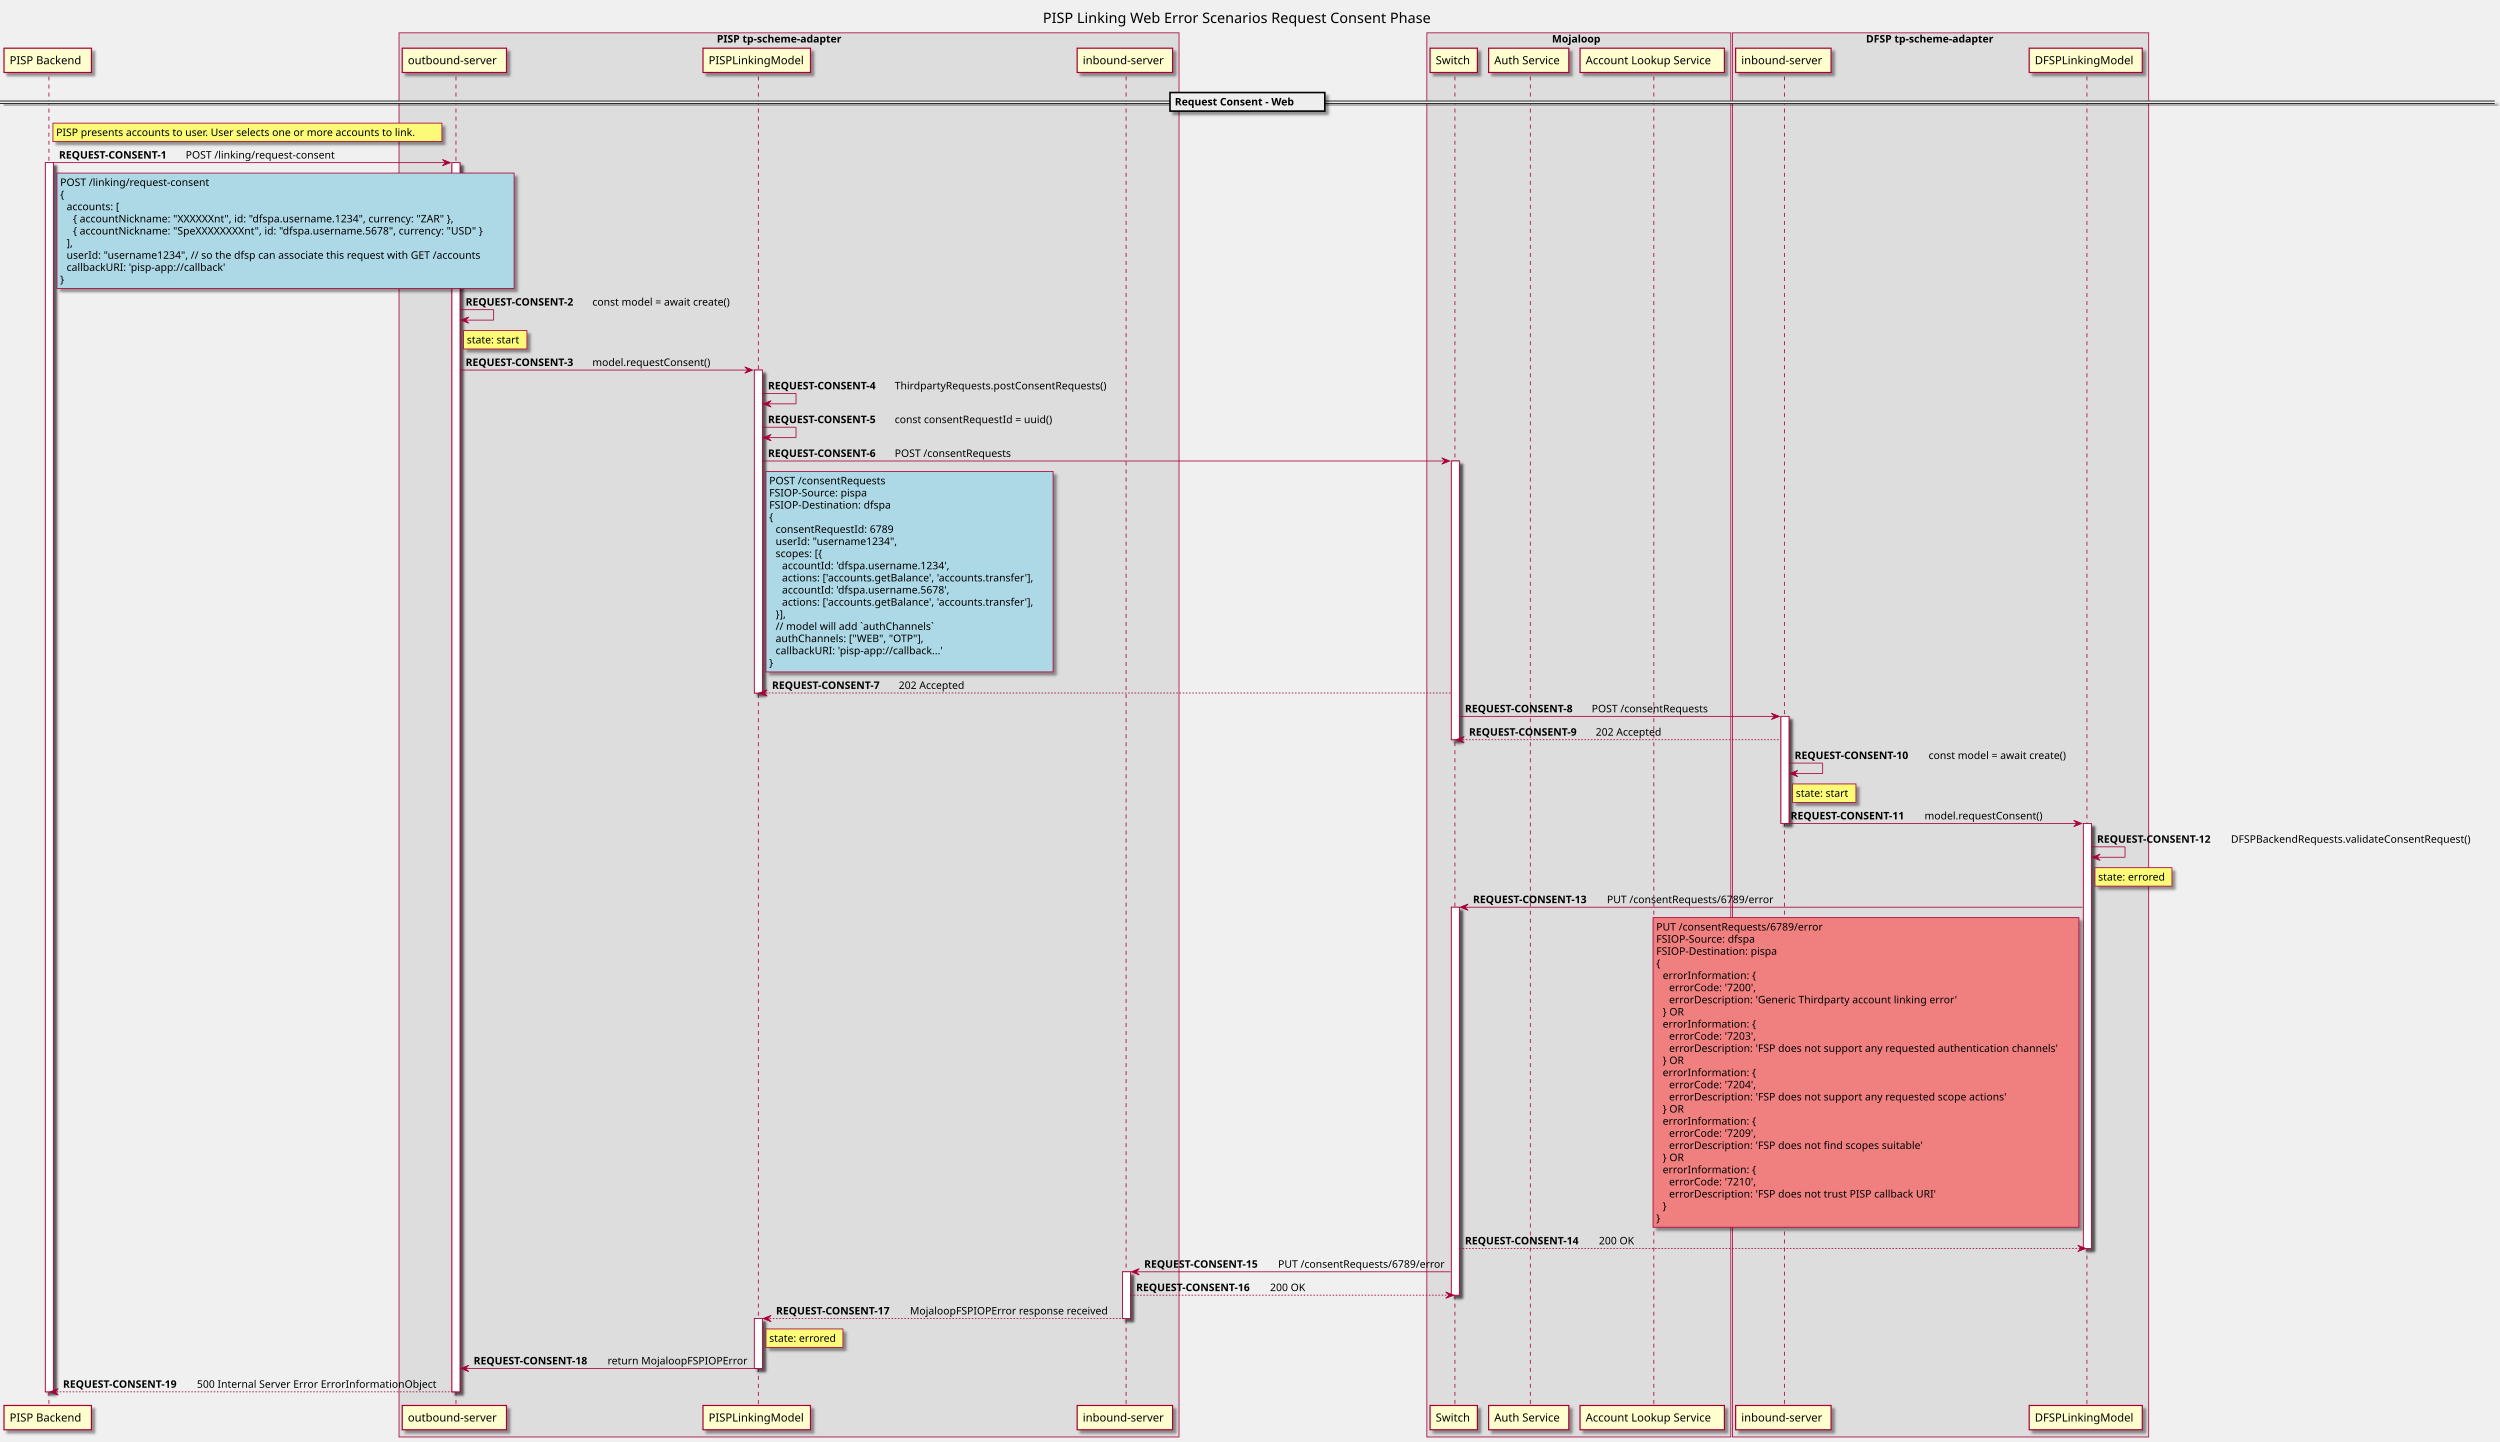
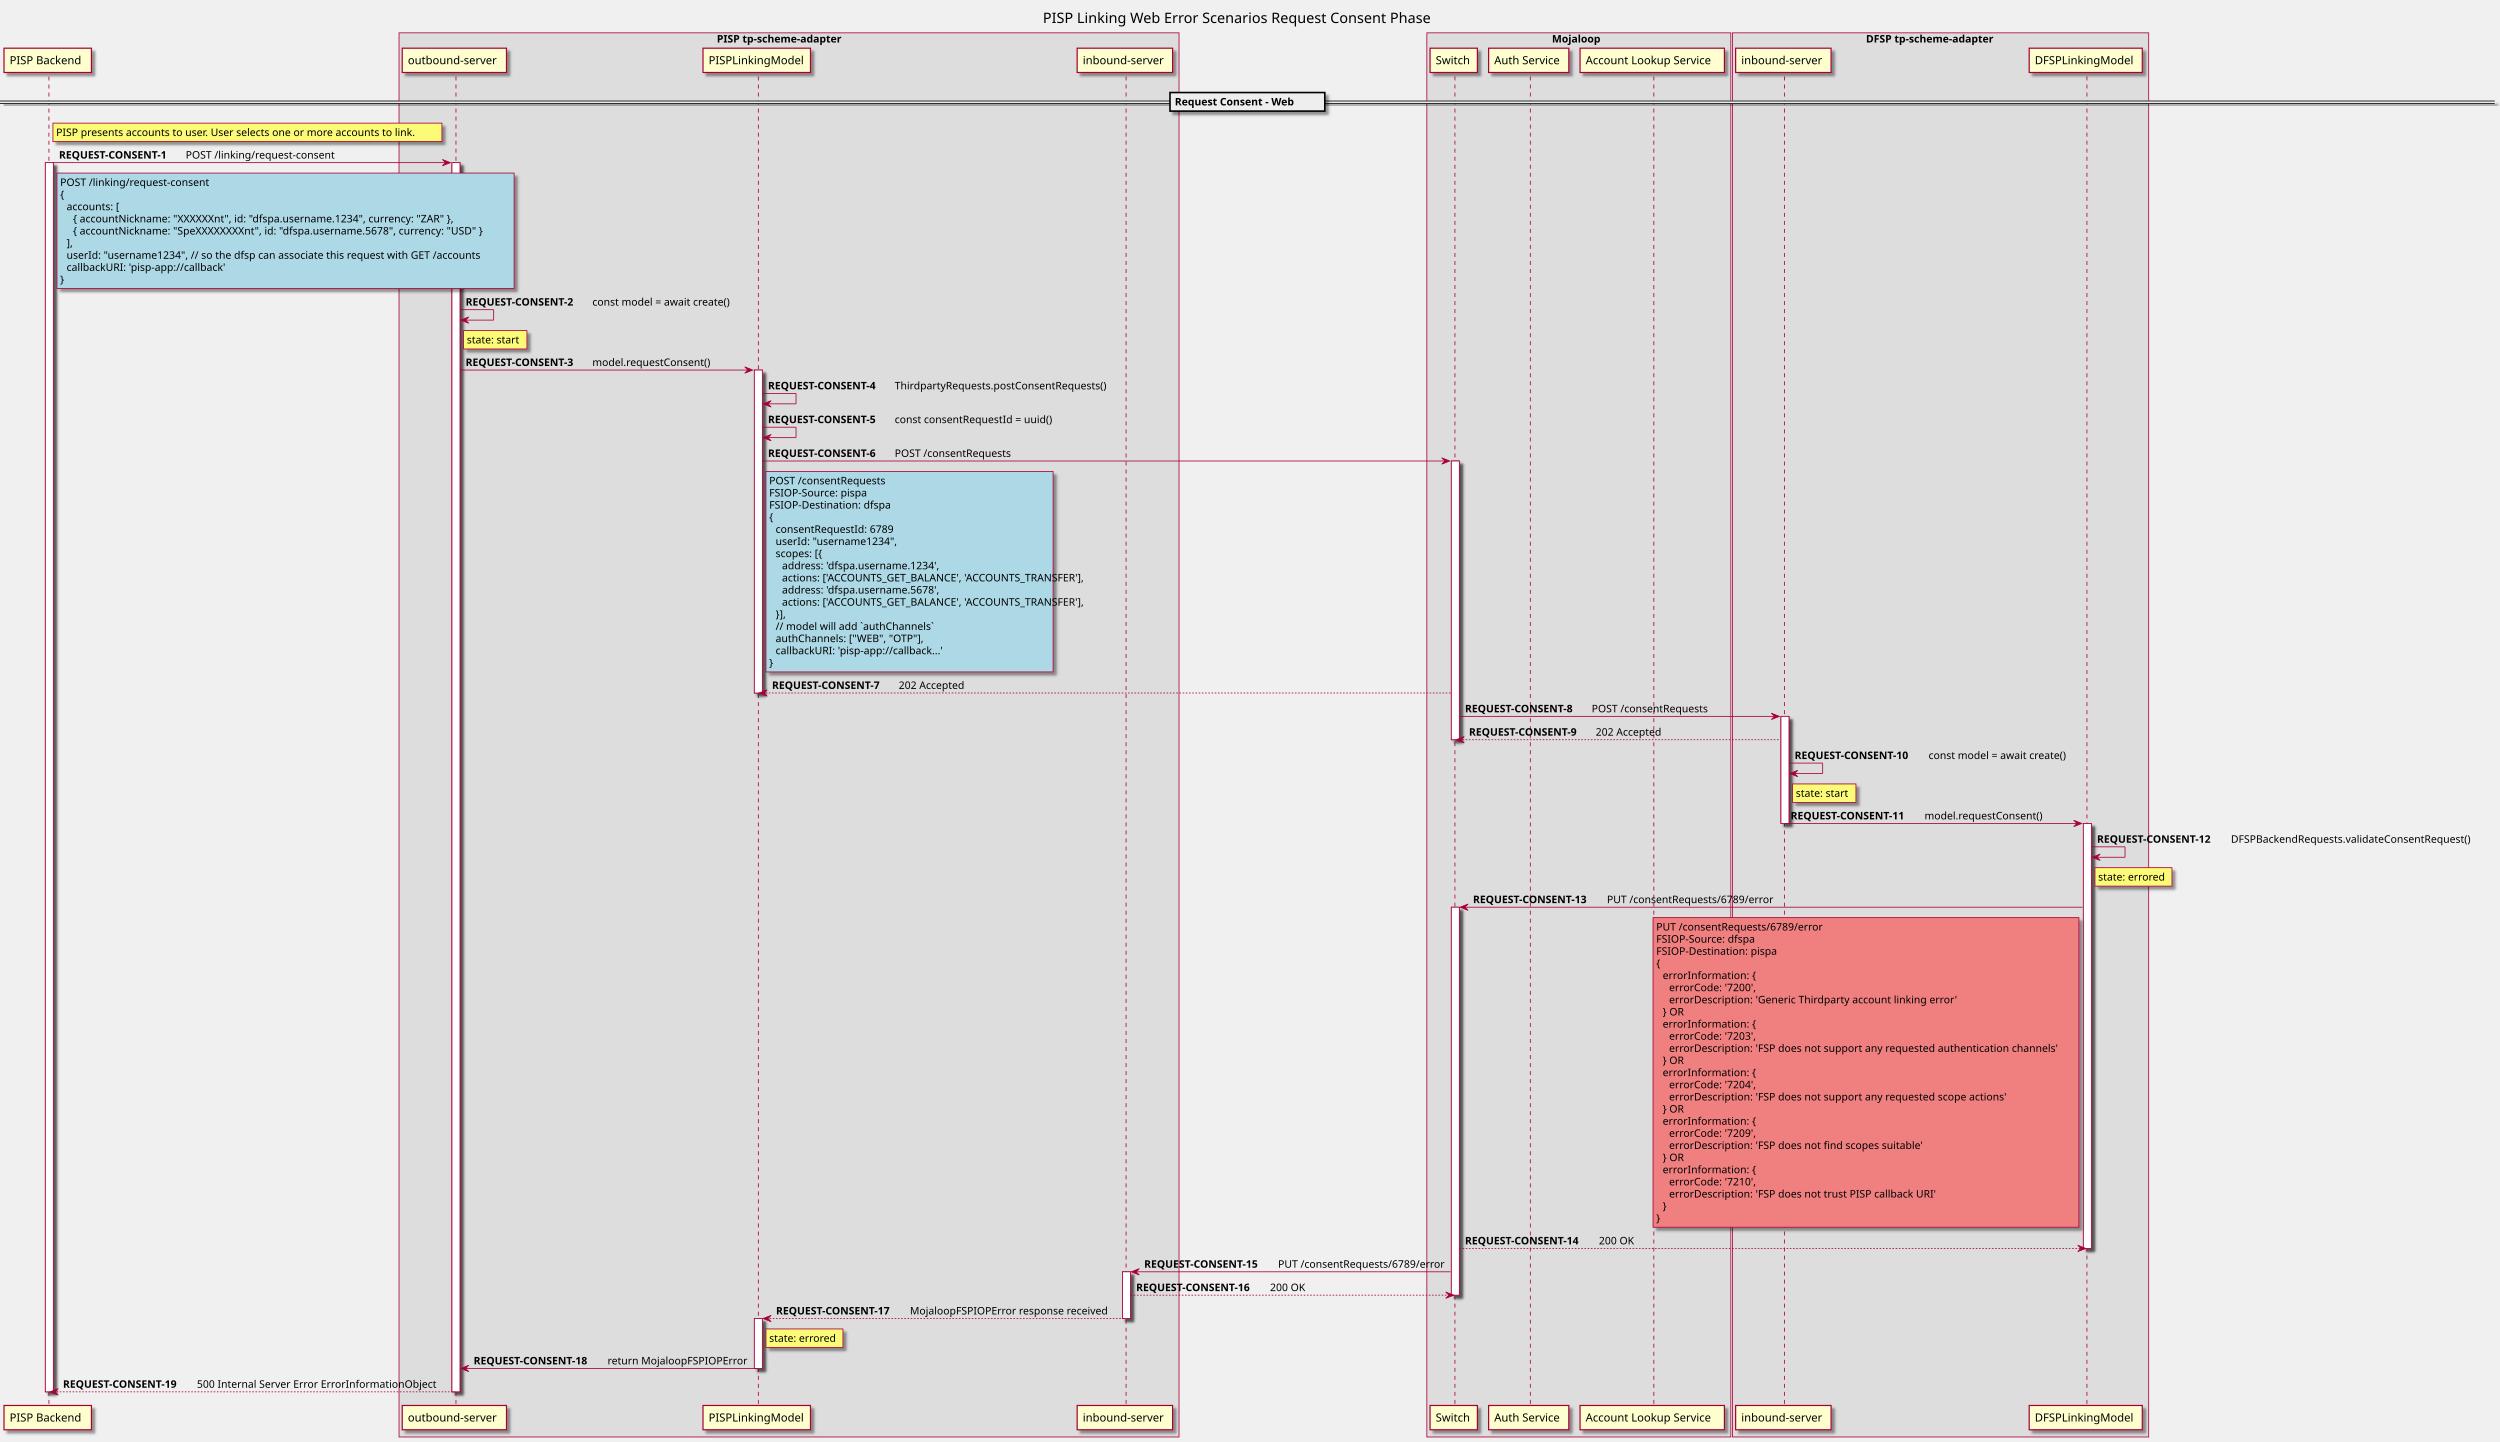
<svg xmlns="http://www.w3.org/2000/svg" contentScriptType="application/ecmascript" contentStyleType="text/css" height="1797px" preserveAspectRatio="none" style="width:3117px;height:1797px;" version="1.1" viewBox="0 0 3117 1797" width="3117px" zoomAndPan="magnify">
  <defs>
    <filter height="300%" id="f1l2ovblvykaqr" width="300%" x="-1" y="-1">
      <feGaussianBlur result="blurOut" stdDeviation="2.0" />
      <feColorMatrix in="blurOut" result="blurOut2" type="matrix" values="0 0 0 0 0 0 0 0 0 0 0 0 0 0 0 0 0 0 .4 0" />
      <feOffset dx="4.0" dy="4.0" in="blurOut2" result="blurOut3" />
      <feBlend in="SourceGraphic" in2="blurOut3" mode="normal" />
    </filter>
  </defs>
  <g>
    <text fill="#000000" font-family="sans-serif" font-size="18" lengthAdjust="spacing" textLength="510" x="1300.25" y="28.708">PISP Linking Web Error Scenarios Request Consent Phase</text>
    <rect fill="#DDDDDD" height="1750.688" style="stroke:#A80036;stroke-width:1.0;" width="972.5" x="497.5" y="40.953" />
    <text fill="#000000" font-family="sans-serif" font-size="13" font-weight="bold" lengthAdjust="spacing" textLength="180" x="893.75" y="53.02">PISP tp-scheme-adapter</text>
    <rect fill="#DDDDDD" height="1750.688" style="stroke:#A80036;stroke-width:1.0;" width="379" x="1779" y="40.953" />
    <text fill="#000000" font-family="sans-serif" font-size="13" font-weight="bold" lengthAdjust="spacing" textLength="67" x="1935" y="53.02">Mojaloop</text>
    <rect fill="#DDDDDD" height="1750.688" style="stroke:#A80036;stroke-width:1.0;" width="519" x="2160" y="40.953" />
    <text fill="#000000" font-family="sans-serif" font-size="13" font-weight="bold" lengthAdjust="spacing" textLength="186" x="2326.5" y="53.02">DFSP tp-scheme-adapter</text>
    <rect fill="#FFFFFF" filter="url(#f1l2ovblvykaqr)" height="1532.562" style="stroke:#A80036;stroke-width:1.0;" width="10" x="56.5" y="202.781" />
    <rect fill="#FFFFFF" filter="url(#f1l2ovblvykaqr)" height="1532.562" style="stroke:#A80036;stroke-width:1.0;" width="10" x="563.5" y="202.781" />
    <rect fill="#FFFFFF" filter="url(#f1l2ovblvykaqr)" height="402.656" style="stroke:#A80036;stroke-width:1.0;" width="10" x="940.5" y="461.375" />
    <rect fill="#FFFFFF" filter="url(#f1l2ovblvykaqr)" height="62.266" style="stroke:#A80036;stroke-width:1.0;" width="10" x="940.5" y="1643.945" />
    <rect fill="#FFFFFF" filter="url(#f1l2ovblvykaqr)" height="58.266" style="stroke:#A80036;stroke-width:1.0;" width="10" x="1399.5" y="1585.68" />
    <rect fill="#FFFFFF" filter="url(#f1l2ovblvykaqr)" height="347.523" style="stroke:#A80036;stroke-width:1.0;" width="10" x="1809.5" y="574.773" />
    <rect fill="#FFFFFF" filter="url(#f1l2ovblvykaqr)" height="483.719" style="stroke:#A80036;stroke-width:1.0;" width="10" x="1809.5" y="1131.094" />
    <rect fill="#FFFFFF" filter="url(#f1l2ovblvykaqr)" height="133.531" style="stroke:#A80036;stroke-width:1.0;" width="10" x="2220.5" y="893.164" />
    <rect fill="#FFFFFF" filter="url(#f1l2ovblvykaqr)" height="529.852" style="stroke:#A80036;stroke-width:1.0;" width="10" x="2597.5" y="1026.695" />
    <line style="stroke:#A80036;stroke-width:1.0;stroke-dasharray:5.0,5.0;" x1="61" x2="61" y1="95.383" y2="1753.344" />
    <line style="stroke:#A80036;stroke-width:1.0;stroke-dasharray:5.0,5.0;" x1="568.5" x2="568.5" y1="95.383" y2="1753.344" />
    <line style="stroke:#A80036;stroke-width:1.0;stroke-dasharray:5.0,5.0;" x1="945.5" x2="945.5" y1="95.383" y2="1753.344" />
    <line style="stroke:#A80036;stroke-width:1.0;stroke-dasharray:5.0,5.0;" x1="1404" x2="1404" y1="95.383" y2="1753.344" />
    <line style="stroke:#A80036;stroke-width:1.0;stroke-dasharray:5.0,5.0;" x1="1814" x2="1814" y1="95.383" y2="1753.344" />
    <line style="stroke:#A80036;stroke-width:1.0;stroke-dasharray:5.0,5.0;" x1="1908" x2="1908" y1="95.383" y2="1753.344" />
    <line style="stroke:#A80036;stroke-width:1.0;stroke-dasharray:5.0,5.0;" x1="2062" x2="2062" y1="95.383" y2="1753.344" />
    <line style="stroke:#A80036;stroke-width:1.0;stroke-dasharray:5.0,5.0;" x1="2225" x2="2225" y1="95.383" y2="1753.344" />
    <line style="stroke:#A80036;stroke-width:1.0;stroke-dasharray:5.0,5.0;" x1="2602" x2="2602" y1="95.383" y2="1753.344" />
    <rect fill="#FEFECE" filter="url(#f1l2ovblvykaqr)" height="30.297" style="stroke:#A80036;stroke-width:1.5;" width="109" x="5" y="60.086" />
    <text fill="#000000" font-family="sans-serif" font-size="14" lengthAdjust="spacing" textLength="95" x="12" y="80.081">PISP Backend</text>
    <rect fill="#FEFECE" filter="url(#f1l2ovblvykaqr)" height="30.297" style="stroke:#A80036;stroke-width:1.5;" width="109" x="5" y="1752.344" />
    <text fill="#000000" font-family="sans-serif" font-size="14" lengthAdjust="spacing" textLength="95" x="12" y="1772.339">PISP Backend</text>
    <rect fill="#FEFECE" filter="url(#f1l2ovblvykaqr)" height="30.297" style="stroke:#A80036;stroke-width:1.5;" width="130" x="501.5" y="60.086" />
    <text fill="#000000" font-family="sans-serif" font-size="14" lengthAdjust="spacing" textLength="116" x="508.5" y="80.081">outbound-server</text>
    <rect fill="#FEFECE" filter="url(#f1l2ovblvykaqr)" height="30.297" style="stroke:#A80036;stroke-width:1.5;" width="130" x="501.5" y="1752.344" />
    <text fill="#000000" font-family="sans-serif" font-size="14" lengthAdjust="spacing" textLength="116" x="508.5" y="1772.339">outbound-server</text>
    <rect fill="#FEFECE" filter="url(#f1l2ovblvykaqr)" height="30.297" style="stroke:#A80036;stroke-width:1.5;" width="134" x="876.5" y="60.086" />
    <text fill="#000000" font-family="sans-serif" font-size="14" lengthAdjust="spacing" textLength="120" x="883.5" y="80.081">PISPLinkingModel</text>
    <rect fill="#FEFECE" filter="url(#f1l2ovblvykaqr)" height="30.297" style="stroke:#A80036;stroke-width:1.5;" width="134" x="876.5" y="1752.344" />
    <text fill="#000000" font-family="sans-serif" font-size="14" lengthAdjust="spacing" textLength="120" x="883.5" y="1772.339">PISPLinkingModel</text>
    <rect fill="#FEFECE" filter="url(#f1l2ovblvykaqr)" height="30.297" style="stroke:#A80036;stroke-width:1.5;" width="119" x="1343" y="60.086" />
    <text fill="#000000" font-family="sans-serif" font-size="14" lengthAdjust="spacing" textLength="105" x="1350" y="80.081">inbound-server</text>
    <rect fill="#FEFECE" filter="url(#f1l2ovblvykaqr)" height="30.297" style="stroke:#A80036;stroke-width:1.5;" width="119" x="1343" y="1752.344" />
    <text fill="#000000" font-family="sans-serif" font-size="14" lengthAdjust="spacing" textLength="105" x="1350" y="1772.339">inbound-server</text>
    <rect fill="#FEFECE" filter="url(#f1l2ovblvykaqr)" height="30.297" style="stroke:#A80036;stroke-width:1.5;" width="59" x="1783" y="60.086" />
    <text fill="#000000" font-family="sans-serif" font-size="14" lengthAdjust="spacing" textLength="45" x="1790" y="80.081">Switch</text>
    <rect fill="#FEFECE" filter="url(#f1l2ovblvykaqr)" height="30.297" style="stroke:#A80036;stroke-width:1.5;" width="59" x="1783" y="1752.344" />
    <text fill="#000000" font-family="sans-serif" font-size="14" lengthAdjust="spacing" textLength="45" x="1790" y="1772.339">Switch</text>
    <rect fill="#FEFECE" filter="url(#f1l2ovblvykaqr)" height="30.297" style="stroke:#A80036;stroke-width:1.5;" width="100" x="1856" y="60.086" />
    <text fill="#000000" font-family="sans-serif" font-size="14" lengthAdjust="spacing" textLength="86" x="1863" y="80.081">Auth Service</text>
    <rect fill="#FEFECE" filter="url(#f1l2ovblvykaqr)" height="30.297" style="stroke:#A80036;stroke-width:1.5;" width="100" x="1856" y="1752.344" />
    <text fill="#000000" font-family="sans-serif" font-size="14" lengthAdjust="spacing" textLength="86" x="1863" y="1772.339">Auth Service</text>
    <rect fill="#FEFECE" filter="url(#f1l2ovblvykaqr)" height="30.297" style="stroke:#A80036;stroke-width:1.5;" width="180" x="1970" y="60.086" />
    <text fill="#000000" font-family="sans-serif" font-size="14" lengthAdjust="spacing" textLength="166" x="1977" y="80.081">Account Lookup Service</text>
    <rect fill="#FEFECE" filter="url(#f1l2ovblvykaqr)" height="30.297" style="stroke:#A80036;stroke-width:1.5;" width="180" x="1970" y="1752.344" />
    <text fill="#000000" font-family="sans-serif" font-size="14" lengthAdjust="spacing" textLength="166" x="1977" y="1772.339">Account Lookup Service</text>
    <rect fill="#FEFECE" filter="url(#f1l2ovblvykaqr)" height="30.297" style="stroke:#A80036;stroke-width:1.5;" width="119" x="2164" y="60.086" />
    <text fill="#000000" font-family="sans-serif" font-size="14" lengthAdjust="spacing" textLength="105" x="2171" y="80.081">inbound-server</text>
    <rect fill="#FEFECE" filter="url(#f1l2ovblvykaqr)" height="30.297" style="stroke:#A80036;stroke-width:1.5;" width="119" x="2164" y="1752.344" />
    <text fill="#000000" font-family="sans-serif" font-size="14" lengthAdjust="spacing" textLength="105" x="2171" y="1772.339">inbound-server</text>
    <rect fill="#FEFECE" filter="url(#f1l2ovblvykaqr)" height="30.297" style="stroke:#A80036;stroke-width:1.5;" width="141" x="2530" y="60.086" />
    <text fill="#000000" font-family="sans-serif" font-size="14" lengthAdjust="spacing" textLength="127" x="2537" y="80.081">DFSPLinkingModel</text>
    <rect fill="#FEFECE" filter="url(#f1l2ovblvykaqr)" height="30.297" style="stroke:#A80036;stroke-width:1.5;" width="141" x="2530" y="1752.344" />
    <text fill="#000000" font-family="sans-serif" font-size="14" lengthAdjust="spacing" textLength="127" x="2537" y="1772.339">DFSPLinkingModel</text>
    <rect fill="#FFFFFF" filter="url(#f1l2ovblvykaqr)" height="1532.562" style="stroke:#A80036;stroke-width:1.0;" width="10" x="56.5" y="202.781" />
    <rect fill="#FFFFFF" filter="url(#f1l2ovblvykaqr)" height="1532.562" style="stroke:#A80036;stroke-width:1.0;" width="10" x="563.5" y="202.781" />
    <rect fill="#FFFFFF" filter="url(#f1l2ovblvykaqr)" height="402.656" style="stroke:#A80036;stroke-width:1.0;" width="10" x="940.5" y="461.375" />
    <rect fill="#FFFFFF" filter="url(#f1l2ovblvykaqr)" height="62.266" style="stroke:#A80036;stroke-width:1.0;" width="10" x="940.5" y="1643.945" />
    <rect fill="#FFFFFF" filter="url(#f1l2ovblvykaqr)" height="58.266" style="stroke:#A80036;stroke-width:1.0;" width="10" x="1399.5" y="1585.68" />
    <rect fill="#FFFFFF" filter="url(#f1l2ovblvykaqr)" height="347.523" style="stroke:#A80036;stroke-width:1.0;" width="10" x="1809.5" y="574.773" />
    <rect fill="#FFFFFF" filter="url(#f1l2ovblvykaqr)" height="483.719" style="stroke:#A80036;stroke-width:1.0;" width="10" x="1809.5" y="1131.094" />
    <rect fill="#FFFFFF" filter="url(#f1l2ovblvykaqr)" height="133.531" style="stroke:#A80036;stroke-width:1.0;" width="10" x="2220.5" y="893.164" />
    <rect fill="#FFFFFF" filter="url(#f1l2ovblvykaqr)" height="529.852" style="stroke:#A80036;stroke-width:1.0;" width="10" x="2597.5" y="1026.695" />
    <rect fill="#EEEEEE" filter="url(#f1l2ovblvykaqr)" height="3" style="stroke:#EEEEEE;stroke-width:1.0;" width="3110.5" x="0" y="125.949" />
    <line style="stroke:#000000;stroke-width:1.0;" x1="0" x2="3110.5" y1="125.949" y2="125.949" />
    <line style="stroke:#000000;stroke-width:1.0;" x1="0" x2="3110.5" y1="128.949" y2="128.949" />
    <rect fill="#EEEEEE" filter="url(#f1l2ovblvykaqr)" height="23.133" style="stroke:#000000;stroke-width:2.0;" width="193" x="1458.75" y="115.383" />
    <text fill="#000000" font-family="sans-serif" font-size="13" font-weight="bold" lengthAdjust="spacing" textLength="174" x="1464.75" y="131.45">Request Consent - Web</text>
    <rect fill="#FBFB77" filter="url(#f1l2ovblvykaqr)" height="23" style="stroke:#A80036;stroke-width:1.0;" width="485" x="66" y="153.516" />
    <text fill="#000000" font-family="sans-serif" font-size="13" lengthAdjust="spacing" textLength="477" x="70" y="169.583">PISP presents accounts to user. User selects one or more accounts to link.</text>
    <polygon fill="#A80036" points="551.5,198.781,561.5,202.781,551.5,206.781,555.5,202.781" style="stroke:#A80036;stroke-width:1.0;" />
    <line style="stroke:#A80036;stroke-width:1.0;" x1="66.5" x2="557.5" y1="202.781" y2="202.781" />
    <text fill="#000000" font-family="sans-serif" font-size="13" font-weight="bold" lengthAdjust="spacing" textLength="154" x="73.5" y="197.715">REQUEST-CONSENT-1</text>
    <text fill="#000000" font-family="sans-serif" font-size="13" lengthAdjust="spacing" textLength="191" x="231.5" y="197.715">POST /linking/request-consent</text>
    <rect fill="#ADD8E6" filter="url(#f1l2ovblvykaqr)" height="144" style="stroke:#A80036;stroke-width:1.0;" width="570" x="71" y="215.781" />
    <text fill="#000000" font-family="sans-serif" font-size="13" lengthAdjust="spacing" textLength="191" x="75" y="231.848">POST /linking/request-consent</text>
    <text fill="#000000" font-family="sans-serif" font-size="13" lengthAdjust="spacing" textLength="8" x="75" y="246.981">{</text>
    <text fill="#000000" font-family="sans-serif" font-size="13" lengthAdjust="spacing" textLength="71" x="83" y="262.114">accounts: [</text>
    <text fill="#000000" font-family="sans-serif" font-size="13" lengthAdjust="spacing" textLength="507" x="91" y="277.247">{ accountNickname: "XXXXXXnt", id: "dfspa.username.1234", currency: "ZAR" },</text>
    <text fill="#000000" font-family="sans-serif" font-size="13" lengthAdjust="spacing" textLength="546" x="91" y="292.379">{ accountNickname: "SpeXXXXXXXXnt", id: "dfspa.username.5678", currency: "USD" }</text>
    <text fill="#000000" font-family="sans-serif" font-size="13" lengthAdjust="spacing" textLength="9" x="83" y="307.512">],</text>
    <text fill="#000000" font-family="sans-serif" font-size="13" lengthAdjust="spacing" textLength="541" x="83" y="322.645">userId: "username1234", // so the dfsp can associate this request with GET /accounts</text>
    <text fill="#000000" font-family="sans-serif" font-size="13" lengthAdjust="spacing" textLength="204" x="83" y="337.778">callbackURI: 'pisp-app://callback'</text>
    <text fill="#000000" font-family="sans-serif" font-size="13" lengthAdjust="spacing" textLength="8" x="75" y="352.911">}</text>
    <line style="stroke:#A80036;stroke-width:1.0;" x1="573.5" x2="615.5" y1="386.109" y2="386.109" />
    <line style="stroke:#A80036;stroke-width:1.0;" x1="615.5" x2="615.5" y1="386.109" y2="399.109" />
    <line style="stroke:#A80036;stroke-width:1.0;" x1="574.5" x2="615.5" y1="399.109" y2="399.109" />
    <polygon fill="#A80036" points="584.5,395.109,574.5,399.109,584.5,403.109,580.5,399.109" style="stroke:#A80036;stroke-width:1.0;" />
    <text fill="#000000" font-family="sans-serif" font-size="13" font-weight="bold" lengthAdjust="spacing" textLength="154" x="580.5" y="381.043">REQUEST-CONSENT-2</text>
    <text fill="#000000" font-family="sans-serif" font-size="13" lengthAdjust="spacing" textLength="186" x="738.5" y="381.043">const model = await create()</text>
    <rect fill="#FBFB77" filter="url(#f1l2ovblvykaqr)" height="23" style="stroke:#A80036;stroke-width:1.0;" width="79" x="578" y="412.109" />
    <text fill="#000000" font-family="sans-serif" font-size="13" lengthAdjust="spacing" textLength="71" x="582" y="428.176">state: start</text>
    <polygon fill="#A80036" points="928.5,457.375,938.5,461.375,928.5,465.375,932.5,461.375" style="stroke:#A80036;stroke-width:1.0;" />
    <line style="stroke:#A80036;stroke-width:1.0;" x1="573.5" x2="934.5" y1="461.375" y2="461.375" />
    <text fill="#000000" font-family="sans-serif" font-size="13" font-weight="bold" lengthAdjust="spacing" textLength="154" x="580.5" y="456.309">REQUEST-CONSENT-3</text>
    <text fill="#000000" font-family="sans-serif" font-size="13" lengthAdjust="spacing" textLength="156" x="738.5" y="456.309">model.requestConsent()</text>
    <line style="stroke:#A80036;stroke-width:1.0;" x1="950.5" x2="992.5" y1="490.508" y2="490.508" />
    <line style="stroke:#A80036;stroke-width:1.0;" x1="992.5" x2="992.5" y1="490.508" y2="503.508" />
    <line style="stroke:#A80036;stroke-width:1.0;" x1="951.5" x2="992.5" y1="503.508" y2="503.508" />
    <polygon fill="#A80036" points="961.5,499.508,951.5,503.508,961.5,507.508,957.5,503.508" style="stroke:#A80036;stroke-width:1.0;" />
    <text fill="#000000" font-family="sans-serif" font-size="13" font-weight="bold" lengthAdjust="spacing" textLength="154" x="957.5" y="485.442">REQUEST-CONSENT-4</text>
    <text fill="#000000" font-family="sans-serif" font-size="13" lengthAdjust="spacing" textLength="277" x="1115.5" y="485.442">ThirdpartyRequests.postConsentRequests()</text>
    <line style="stroke:#A80036;stroke-width:1.0;" x1="950.5" x2="992.5" y1="532.641" y2="532.641" />
    <line style="stroke:#A80036;stroke-width:1.0;" x1="992.5" x2="992.5" y1="532.641" y2="545.641" />
    <line style="stroke:#A80036;stroke-width:1.0;" x1="951.5" x2="992.5" y1="545.641" y2="545.641" />
    <polygon fill="#A80036" points="961.5,541.641,951.5,545.641,961.5,549.641,957.5,545.641" style="stroke:#A80036;stroke-width:1.0;" />
    <text fill="#000000" font-family="sans-serif" font-size="13" font-weight="bold" lengthAdjust="spacing" textLength="154" x="957.5" y="527.575">REQUEST-CONSENT-5</text>
    <text fill="#000000" font-family="sans-serif" font-size="13" lengthAdjust="spacing" textLength="209" x="1115.5" y="527.575">const consentRequestId = uuid()</text>
    <polygon fill="#A80036" points="1797.5,570.773,1807.5,574.773,1797.5,578.773,1801.5,574.773" style="stroke:#A80036;stroke-width:1.0;" />
    <line style="stroke:#A80036;stroke-width:1.0;" x1="950.5" x2="1803.5" y1="574.773" y2="574.773" />
    <text fill="#000000" font-family="sans-serif" font-size="13" font-weight="bold" lengthAdjust="spacing" textLength="154" x="957.5" y="569.707">REQUEST-CONSENT-6</text>
    <text fill="#000000" font-family="sans-serif" font-size="13" lengthAdjust="spacing" textLength="152" x="1115.5" y="569.707">POST /consentRequests</text>
    <rect fill="#ADD8E6" filter="url(#f1l2ovblvykaqr)" height="250" style="stroke:#A80036;stroke-width:1.0;" width="358" x="955" y="587.773" />
    <text fill="#000000" font-family="sans-serif" font-size="13" lengthAdjust="spacing" textLength="152" x="959" y="603.84">POST /consentRequests</text>
    <text fill="#000000" font-family="sans-serif" font-size="13" lengthAdjust="spacing" textLength="129" x="959" y="618.973">FSIOP-Source: pispa</text>
    <text fill="#000000" font-family="sans-serif" font-size="13" lengthAdjust="spacing" textLength="158" x="959" y="634.106">FSIOP-Destination: dfspa</text>
    <text fill="#000000" font-family="sans-serif" font-size="13" lengthAdjust="spacing" textLength="8" x="959" y="649.239">{</text>
    <text fill="#000000" font-family="sans-serif" font-size="13" lengthAdjust="spacing" textLength="154" x="967" y="664.372">consentRequestId: 6789</text>
    <text fill="#000000" font-family="sans-serif" font-size="13" lengthAdjust="spacing" textLength="158" x="967" y="679.504">userId: "username1234",</text>
    <text fill="#000000" font-family="sans-serif" font-size="13" lengthAdjust="spacing" textLength="66" x="967" y="694.637">scopes: [{</text>
-     <text fill="#000000" font-family="sans-serif" font-size="13" lengthAdjust="spacing" textLength="220" x="975" y="709.77">accountId: 'dfspa.username.1234',</text>
-     <text fill="#000000" font-family="sans-serif" font-size="13" lengthAdjust="spacing" textLength="334" x="975" y="724.903">actions: ['accounts.getBalance', 'accounts.transfer'],</text>
-     <text fill="#000000" font-family="sans-serif" font-size="13" lengthAdjust="spacing" textLength="220" x="975" y="740.036">accountId: 'dfspa.username.5678',</text>
-     <text fill="#000000" font-family="sans-serif" font-size="13" lengthAdjust="spacing" textLength="334" x="975" y="755.168">actions: ['accounts.getBalance', 'accounts.transfer'],</text>
+     <text fill="#000000" font-family="sans-serif" font-size="13" lengthAdjust="spacing" textLength="220" x="975" y="709.77">address: 'dfspa.username.1234',</text>
+     <text fill="#000000" font-family="sans-serif" font-size="13" lengthAdjust="spacing" textLength="334" x="975" y="724.903">actions: ['ACCOUNTS_GET_BALANCE', 'ACCOUNTS_TRANSFER'],</text>
+     <text fill="#000000" font-family="sans-serif" font-size="13" lengthAdjust="spacing" textLength="220" x="975" y="740.036">address: 'dfspa.username.5678',</text>
+     <text fill="#000000" font-family="sans-serif" font-size="13" lengthAdjust="spacing" textLength="334" x="975" y="755.168">actions: ['ACCOUNTS_GET_BALANCE', 'ACCOUNTS_TRANSFER'],</text>
    <text fill="#000000" font-family="sans-serif" font-size="13" lengthAdjust="spacing" textLength="17" x="967" y="770.301">}],</text>
    <text fill="#000000" font-family="sans-serif" font-size="13" lengthAdjust="spacing" textLength="208" x="967" y="785.434">// model will add `authChannels`</text>
    <text fill="#000000" font-family="sans-serif" font-size="13" lengthAdjust="spacing" textLength="191" x="967" y="800.567">authChannels: ["WEB", "OTP"],</text>
    <text fill="#000000" font-family="sans-serif" font-size="13" lengthAdjust="spacing" textLength="216" x="967" y="815.7">callbackURI: 'pisp-app://callback...'</text>
    <text fill="#000000" font-family="sans-serif" font-size="13" lengthAdjust="spacing" textLength="8" x="959" y="830.832">}</text>
    <polygon fill="#A80036" points="956.5,860.031,946.5,864.031,956.5,868.031,952.5,864.031" style="stroke:#A80036;stroke-width:1.0;" />
    <line style="stroke:#A80036;stroke-width:1.0;stroke-dasharray:2.0,2.0;" x1="950.5" x2="1808.5" y1="864.031" y2="864.031" />
    <text fill="#000000" font-family="sans-serif" font-size="13" font-weight="bold" lengthAdjust="spacing" textLength="154" x="962.5" y="858.965">REQUEST-CONSENT-7</text>
    <text fill="#000000" font-family="sans-serif" font-size="13" lengthAdjust="spacing" textLength="88" x="1120.5" y="858.965">202 Accepted</text>
    <polygon fill="#A80036" points="2208.5,889.164,2218.5,893.164,2208.5,897.164,2212.5,893.164" style="stroke:#A80036;stroke-width:1.0;" />
    <line style="stroke:#A80036;stroke-width:1.0;" x1="1819.5" x2="2214.5" y1="893.164" y2="893.164" />
    <text fill="#000000" font-family="sans-serif" font-size="13" font-weight="bold" lengthAdjust="spacing" textLength="154" x="1826.5" y="888.098">REQUEST-CONSENT-8</text>
    <text fill="#000000" font-family="sans-serif" font-size="13" lengthAdjust="spacing" textLength="152" x="1984.5" y="888.098">POST /consentRequests</text>
    <polygon fill="#A80036" points="1825.5,918.297,1815.5,922.297,1825.5,926.297,1821.5,922.297" style="stroke:#A80036;stroke-width:1.0;" />
    <line style="stroke:#A80036;stroke-width:1.0;stroke-dasharray:2.0,2.0;" x1="1819.5" x2="2219.5" y1="922.297" y2="922.297" />
    <text fill="#000000" font-family="sans-serif" font-size="13" font-weight="bold" lengthAdjust="spacing" textLength="154" x="1831.5" y="917.231">REQUEST-CONSENT-9</text>
    <text fill="#000000" font-family="sans-serif" font-size="13" lengthAdjust="spacing" textLength="88" x="1989.5" y="917.231">202 Accepted</text>
    <line style="stroke:#A80036;stroke-width:1.0;" x1="2230.5" x2="2272.5" y1="951.43" y2="951.43" />
    <line style="stroke:#A80036;stroke-width:1.0;" x1="2272.5" x2="2272.5" y1="951.43" y2="964.43" />
    <line style="stroke:#A80036;stroke-width:1.0;" x1="2231.5" x2="2272.5" y1="964.43" y2="964.43" />
    <polygon fill="#A80036" points="2241.5,960.43,2231.5,964.43,2241.5,968.43,2237.5,964.43" style="stroke:#A80036;stroke-width:1.0;" />
    <text fill="#000000" font-family="sans-serif" font-size="13" font-weight="bold" lengthAdjust="spacing" textLength="163" x="2237.5" y="946.364">REQUEST-CONSENT-10</text>
    <text fill="#000000" font-family="sans-serif" font-size="13" lengthAdjust="spacing" textLength="186" x="2404.5" y="946.364">const model = await create()</text>
    <rect fill="#FBFB77" filter="url(#f1l2ovblvykaqr)" height="23" style="stroke:#A80036;stroke-width:1.0;" width="79" x="2235" y="977.43" />
    <text fill="#000000" font-family="sans-serif" font-size="13" lengthAdjust="spacing" textLength="71" x="2239" y="993.497">state: start</text>
    <polygon fill="#A80036" points="2585.5,1022.695,2595.5,1026.695,2585.5,1030.695,2589.5,1026.695" style="stroke:#A80036;stroke-width:1.0;" />
    <line style="stroke:#A80036;stroke-width:1.0;" x1="2225.5" x2="2591.5" y1="1026.695" y2="1026.695" />
    <text fill="#000000" font-family="sans-serif" font-size="13" font-weight="bold" lengthAdjust="spacing" textLength="163" x="2232.5" y="1021.629">REQUEST-CONSENT-11</text>
    <text fill="#000000" font-family="sans-serif" font-size="13" lengthAdjust="spacing" textLength="156" x="2399.5" y="1021.629">model.requestConsent()</text>
    <line style="stroke:#A80036;stroke-width:1.0;" x1="2607.5" x2="2649.5" y1="1055.828" y2="1055.828" />
    <line style="stroke:#A80036;stroke-width:1.0;" x1="2649.5" x2="2649.5" y1="1055.828" y2="1068.828" />
    <line style="stroke:#A80036;stroke-width:1.0;" x1="2608.5" x2="2649.5" y1="1068.828" y2="1068.828" />
    <polygon fill="#A80036" points="2618.5,1064.828,2608.5,1068.828,2618.5,1072.828,2614.5,1068.828" style="stroke:#A80036;stroke-width:1.0;" />
    <text fill="#000000" font-family="sans-serif" font-size="13" font-weight="bold" lengthAdjust="spacing" textLength="163" x="2614.5" y="1050.762">REQUEST-CONSENT-12</text>
    <text fill="#000000" font-family="sans-serif" font-size="13" lengthAdjust="spacing" textLength="317" x="2781.5" y="1050.762">DFSPBackendRequests.validateConsentRequest()</text>
    <rect fill="#FBFB77" filter="url(#f1l2ovblvykaqr)" height="23" style="stroke:#A80036;stroke-width:1.0;" width="96" x="2612" y="1081.828" />
    <text fill="#000000" font-family="sans-serif" font-size="13" lengthAdjust="spacing" textLength="88" x="2616" y="1097.895">state: errored</text>
    <polygon fill="#A80036" points="1830.5,1127.094,1820.5,1131.094,1830.5,1135.094,1826.5,1131.094" style="stroke:#A80036;stroke-width:1.0;" />
    <line style="stroke:#A80036;stroke-width:1.0;" x1="1824.5" x2="2596.5" y1="1131.094" y2="1131.094" />
    <text fill="#000000" font-family="sans-serif" font-size="13" font-weight="bold" lengthAdjust="spacing" textLength="163" x="1836.5" y="1126.028">REQUEST-CONSENT-13</text>
    <text fill="#000000" font-family="sans-serif" font-size="13" lengthAdjust="spacing" textLength="214" x="2003.5" y="1126.028">PUT /consentRequests/6789/error</text>
    <rect fill="#F08080" filter="url(#f1l2ovblvykaqr)" height="386" style="stroke:#A80036;stroke-width:1.0;" width="531" x="2061" y="1144.094" />
    <text fill="#000000" font-family="sans-serif" font-size="13" lengthAdjust="spacing" textLength="214" x="2065" y="1160.161">PUT /consentRequests/6789/error</text>
    <text fill="#000000" font-family="sans-serif" font-size="13" lengthAdjust="spacing" textLength="130" x="2065" y="1175.293">FSIOP-Source: dfspa</text>
    <text fill="#000000" font-family="sans-serif" font-size="13" lengthAdjust="spacing" textLength="157" x="2065" y="1190.426">FSIOP-Destination: pispa</text>
    <text fill="#000000" font-family="sans-serif" font-size="13" lengthAdjust="spacing" textLength="8" x="2065" y="1205.559">{</text>
    <text fill="#000000" font-family="sans-serif" font-size="13" lengthAdjust="spacing" textLength="120" x="2073" y="1220.692">errorInformation: {</text>
    <text fill="#000000" font-family="sans-serif" font-size="13" lengthAdjust="spacing" textLength="114" x="2081" y="1235.825">errorCode: '7200',</text>
    <text fill="#000000" font-family="sans-serif" font-size="13" lengthAdjust="spacing" textLength="368" x="2081" y="1250.957">errorDescription: 'Generic Thirdparty account linking error'</text>
    <text fill="#000000" font-family="sans-serif" font-size="13" lengthAdjust="spacing" textLength="30" x="2073" y="1266.09">} OR</text>
    <text fill="#000000" font-family="sans-serif" font-size="13" lengthAdjust="spacing" textLength="120" x="2073" y="1281.223">errorInformation: {</text>
    <text fill="#000000" font-family="sans-serif" font-size="13" lengthAdjust="spacing" textLength="114" x="2081" y="1296.356">errorCode: '7203',</text>
    <text fill="#000000" font-family="sans-serif" font-size="13" lengthAdjust="spacing" textLength="507" x="2081" y="1311.489">errorDescription: 'FSP does not support any requested authentication channels'</text>
    <text fill="#000000" font-family="sans-serif" font-size="13" lengthAdjust="spacing" textLength="30" x="2073" y="1326.622">} OR</text>
    <text fill="#000000" font-family="sans-serif" font-size="13" lengthAdjust="spacing" textLength="120" x="2073" y="1341.754">errorInformation: {</text>
    <text fill="#000000" font-family="sans-serif" font-size="13" lengthAdjust="spacing" textLength="114" x="2081" y="1356.887">errorCode: '7204',</text>
    <text fill="#000000" font-family="sans-serif" font-size="13" lengthAdjust="spacing" textLength="442" x="2081" y="1372.02">errorDescription: 'FSP does not support any requested scope actions'</text>
    <text fill="#000000" font-family="sans-serif" font-size="13" lengthAdjust="spacing" textLength="30" x="2073" y="1387.153">} OR</text>
    <text fill="#000000" font-family="sans-serif" font-size="13" lengthAdjust="spacing" textLength="120" x="2073" y="1402.286">errorInformation: {</text>
    <text fill="#000000" font-family="sans-serif" font-size="13" lengthAdjust="spacing" textLength="114" x="2081" y="1417.418">errorCode: '7209',</text>
    <text fill="#000000" font-family="sans-serif" font-size="13" lengthAdjust="spacing" textLength="331" x="2081" y="1432.551">errorDescription: 'FSP does not find scopes suitable'</text>
    <text fill="#000000" font-family="sans-serif" font-size="13" lengthAdjust="spacing" textLength="30" x="2073" y="1447.684">} OR</text>
    <text fill="#000000" font-family="sans-serif" font-size="13" lengthAdjust="spacing" textLength="120" x="2073" y="1462.817">errorInformation: {</text>
    <text fill="#000000" font-family="sans-serif" font-size="13" lengthAdjust="spacing" textLength="114" x="2081" y="1477.95">errorCode: '7210',</text>
    <text fill="#000000" font-family="sans-serif" font-size="13" lengthAdjust="spacing" textLength="347" x="2081" y="1493.082">errorDescription: 'FSP does not trust PISP callback URI'</text>
    <text fill="#000000" font-family="sans-serif" font-size="13" lengthAdjust="spacing" textLength="8" x="2073" y="1508.215">}</text>
    <text fill="#000000" font-family="sans-serif" font-size="13" lengthAdjust="spacing" textLength="8" x="2065" y="1523.348">}</text>
    <polygon fill="#A80036" points="2590.5,1552.547,2600.5,1556.547,2590.5,1560.547,2594.5,1556.547" style="stroke:#A80036;stroke-width:1.0;" />
    <line style="stroke:#A80036;stroke-width:1.0;stroke-dasharray:2.0,2.0;" x1="1819.5" x2="2596.5" y1="1556.547" y2="1556.547" />
    <text fill="#000000" font-family="sans-serif" font-size="13" font-weight="bold" lengthAdjust="spacing" textLength="163" x="1826.5" y="1551.481">REQUEST-CONSENT-14</text>
    <text fill="#000000" font-family="sans-serif" font-size="13" lengthAdjust="spacing" textLength="46" x="1993.5" y="1551.481">200 OK</text>
    <polygon fill="#A80036" points="1420.5,1581.68,1410.5,1585.68,1420.5,1589.68,1416.5,1585.68" style="stroke:#A80036;stroke-width:1.0;" />
    <line style="stroke:#A80036;stroke-width:1.0;" x1="1414.5" x2="1808.5" y1="1585.68" y2="1585.68" />
    <text fill="#000000" font-family="sans-serif" font-size="13" font-weight="bold" lengthAdjust="spacing" textLength="163" x="1426.5" y="1580.614">REQUEST-CONSENT-15</text>
    <text fill="#000000" font-family="sans-serif" font-size="13" lengthAdjust="spacing" textLength="214" x="1593.5" y="1580.614">PUT /consentRequests/6789/error</text>
    <polygon fill="#A80036" points="1802.5,1610.812,1812.5,1614.812,1802.5,1618.812,1806.5,1614.812" style="stroke:#A80036;stroke-width:1.0;" />
    <line style="stroke:#A80036;stroke-width:1.0;stroke-dasharray:2.0,2.0;" x1="1409.5" x2="1808.5" y1="1614.812" y2="1614.812" />
    <text fill="#000000" font-family="sans-serif" font-size="13" font-weight="bold" lengthAdjust="spacing" textLength="163" x="1416.5" y="1609.747">REQUEST-CONSENT-16</text>
    <text fill="#000000" font-family="sans-serif" font-size="13" lengthAdjust="spacing" textLength="46" x="1583.5" y="1609.747">200 OK</text>
    <polygon fill="#A80036" points="961.5,1639.945,951.5,1643.945,961.5,1647.945,957.5,1643.945" style="stroke:#A80036;stroke-width:1.0;" />
    <line style="stroke:#A80036;stroke-width:1.0;stroke-dasharray:2.0,2.0;" x1="955.5" x2="1403.5" y1="1643.945" y2="1643.945" />
    <text fill="#000000" font-family="sans-serif" font-size="13" font-weight="bold" lengthAdjust="spacing" textLength="163" x="967.5" y="1638.879">REQUEST-CONSENT-17</text>
    <text fill="#000000" font-family="sans-serif" font-size="13" lengthAdjust="spacing" textLength="254" x="1134.5" y="1638.879">MojaloopFSPIOPError response received</text>
    <rect fill="#FBFB77" filter="url(#f1l2ovblvykaqr)" height="23" style="stroke:#A80036;stroke-width:1.0;" width="96" x="955" y="1656.945" />
    <text fill="#000000" font-family="sans-serif" font-size="13" lengthAdjust="spacing" textLength="88" x="959" y="1673.012">state: errored</text>
    <polygon fill="#A80036" points="584.5,1702.211,574.5,1706.211,584.5,1710.211,580.5,1706.211" style="stroke:#A80036;stroke-width:1.0;" />
    <line style="stroke:#A80036;stroke-width:1.0;" x1="578.5" x2="944.5" y1="1706.211" y2="1706.211" />
    <text fill="#000000" font-family="sans-serif" font-size="13" font-weight="bold" lengthAdjust="spacing" textLength="163" x="590.5" y="1701.145">REQUEST-CONSENT-18</text>
    <text fill="#000000" font-family="sans-serif" font-size="13" lengthAdjust="spacing" textLength="176" x="757.5" y="1701.145">return MojaloopFSPIOPError</text>
    <polygon fill="#A80036" points="72.5,1731.344,62.5,1735.344,72.5,1739.344,68.5,1735.344" style="stroke:#A80036;stroke-width:1.0;" />
    <line style="stroke:#A80036;stroke-width:1.0;stroke-dasharray:2.0,2.0;" x1="66.5" x2="567.5" y1="1735.344" y2="1735.344" />
    <text fill="#000000" font-family="sans-serif" font-size="13" font-weight="bold" lengthAdjust="spacing" textLength="163" x="78.5" y="1730.278">REQUEST-CONSENT-19</text>
    <text fill="#000000" font-family="sans-serif" font-size="13" lengthAdjust="spacing" textLength="306" x="245.5" y="1730.278">500 Internal Server Error ErrorInformationObject</text>
  </g>
</svg>
